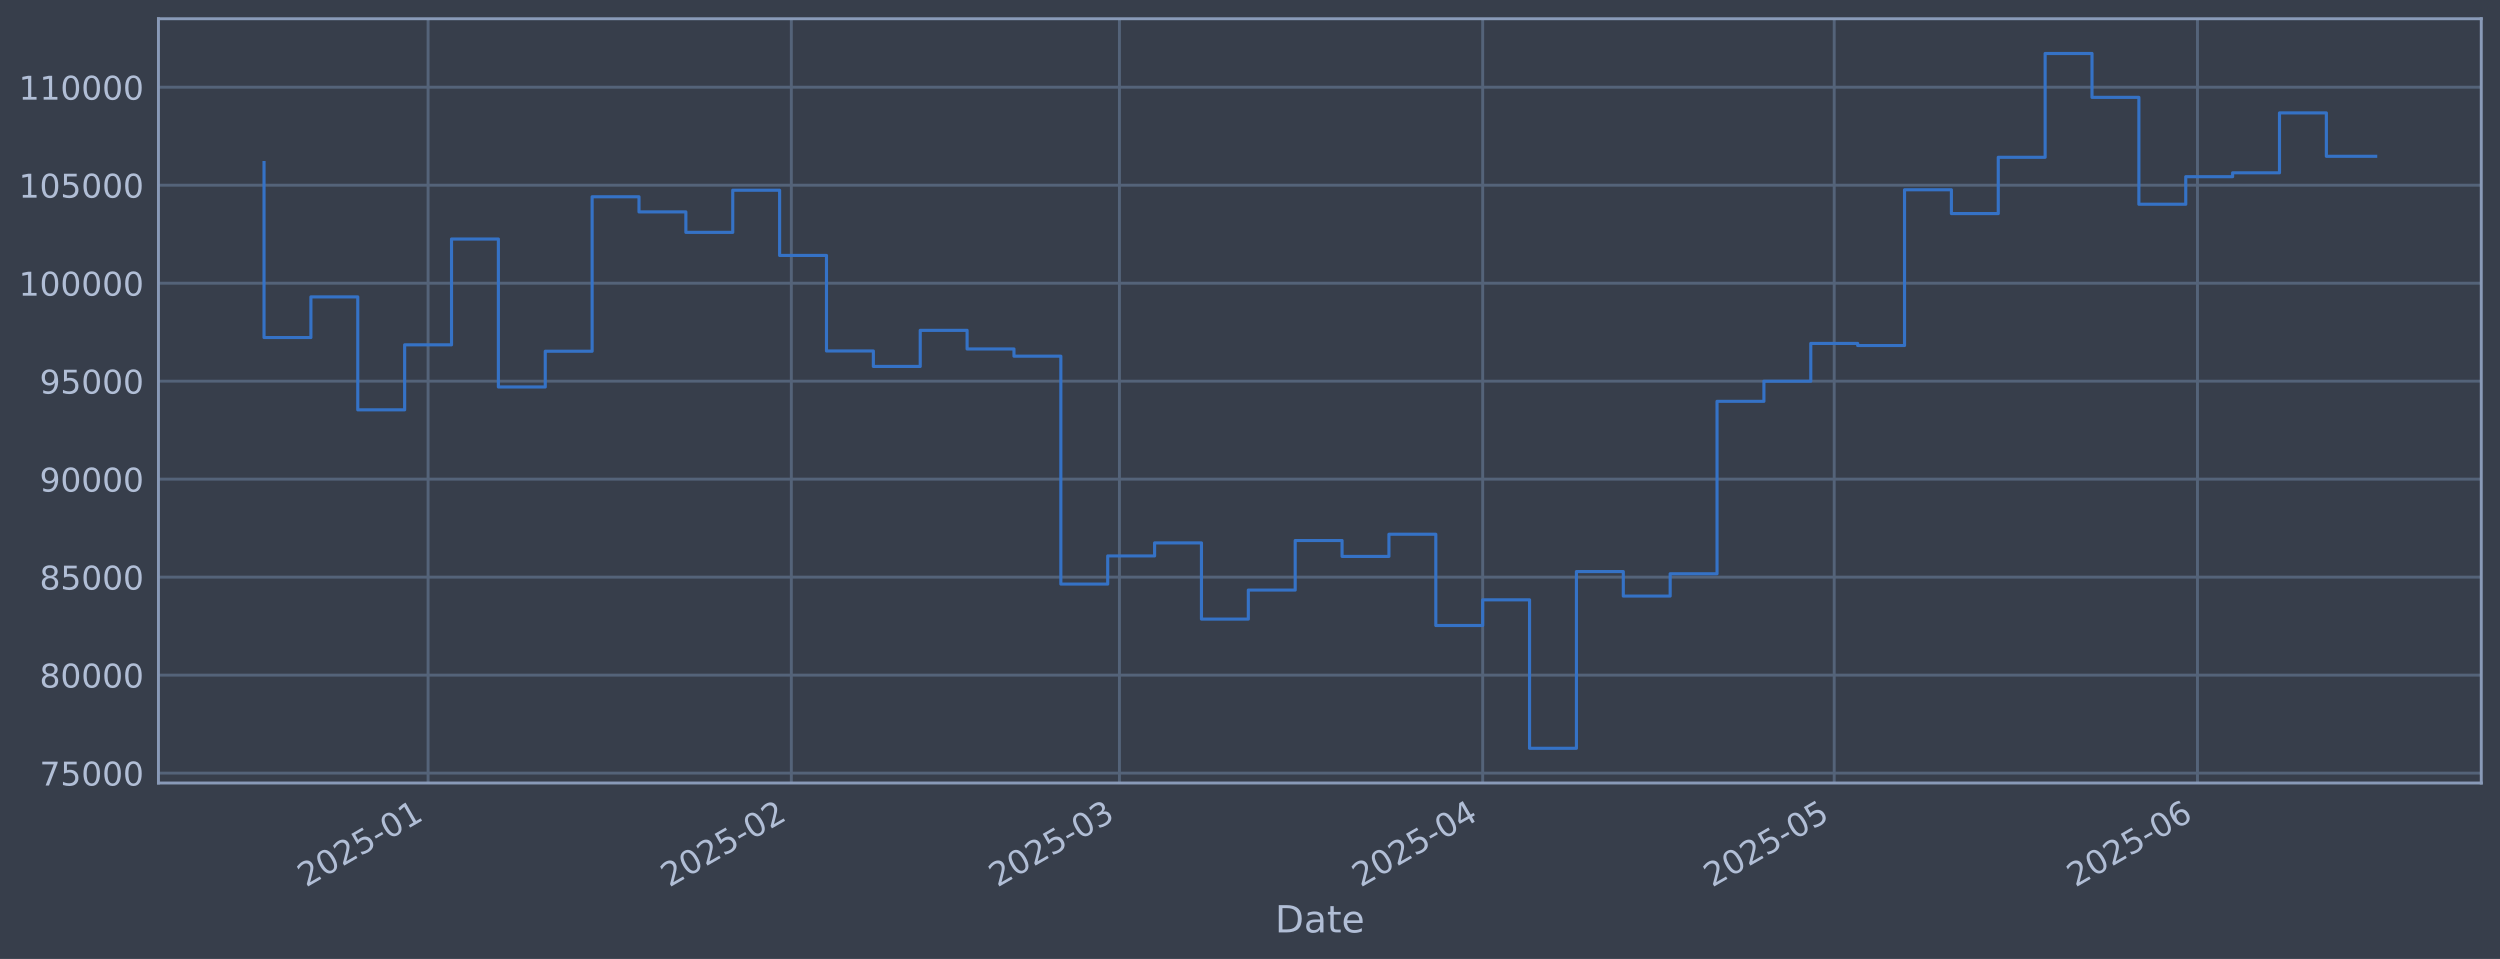
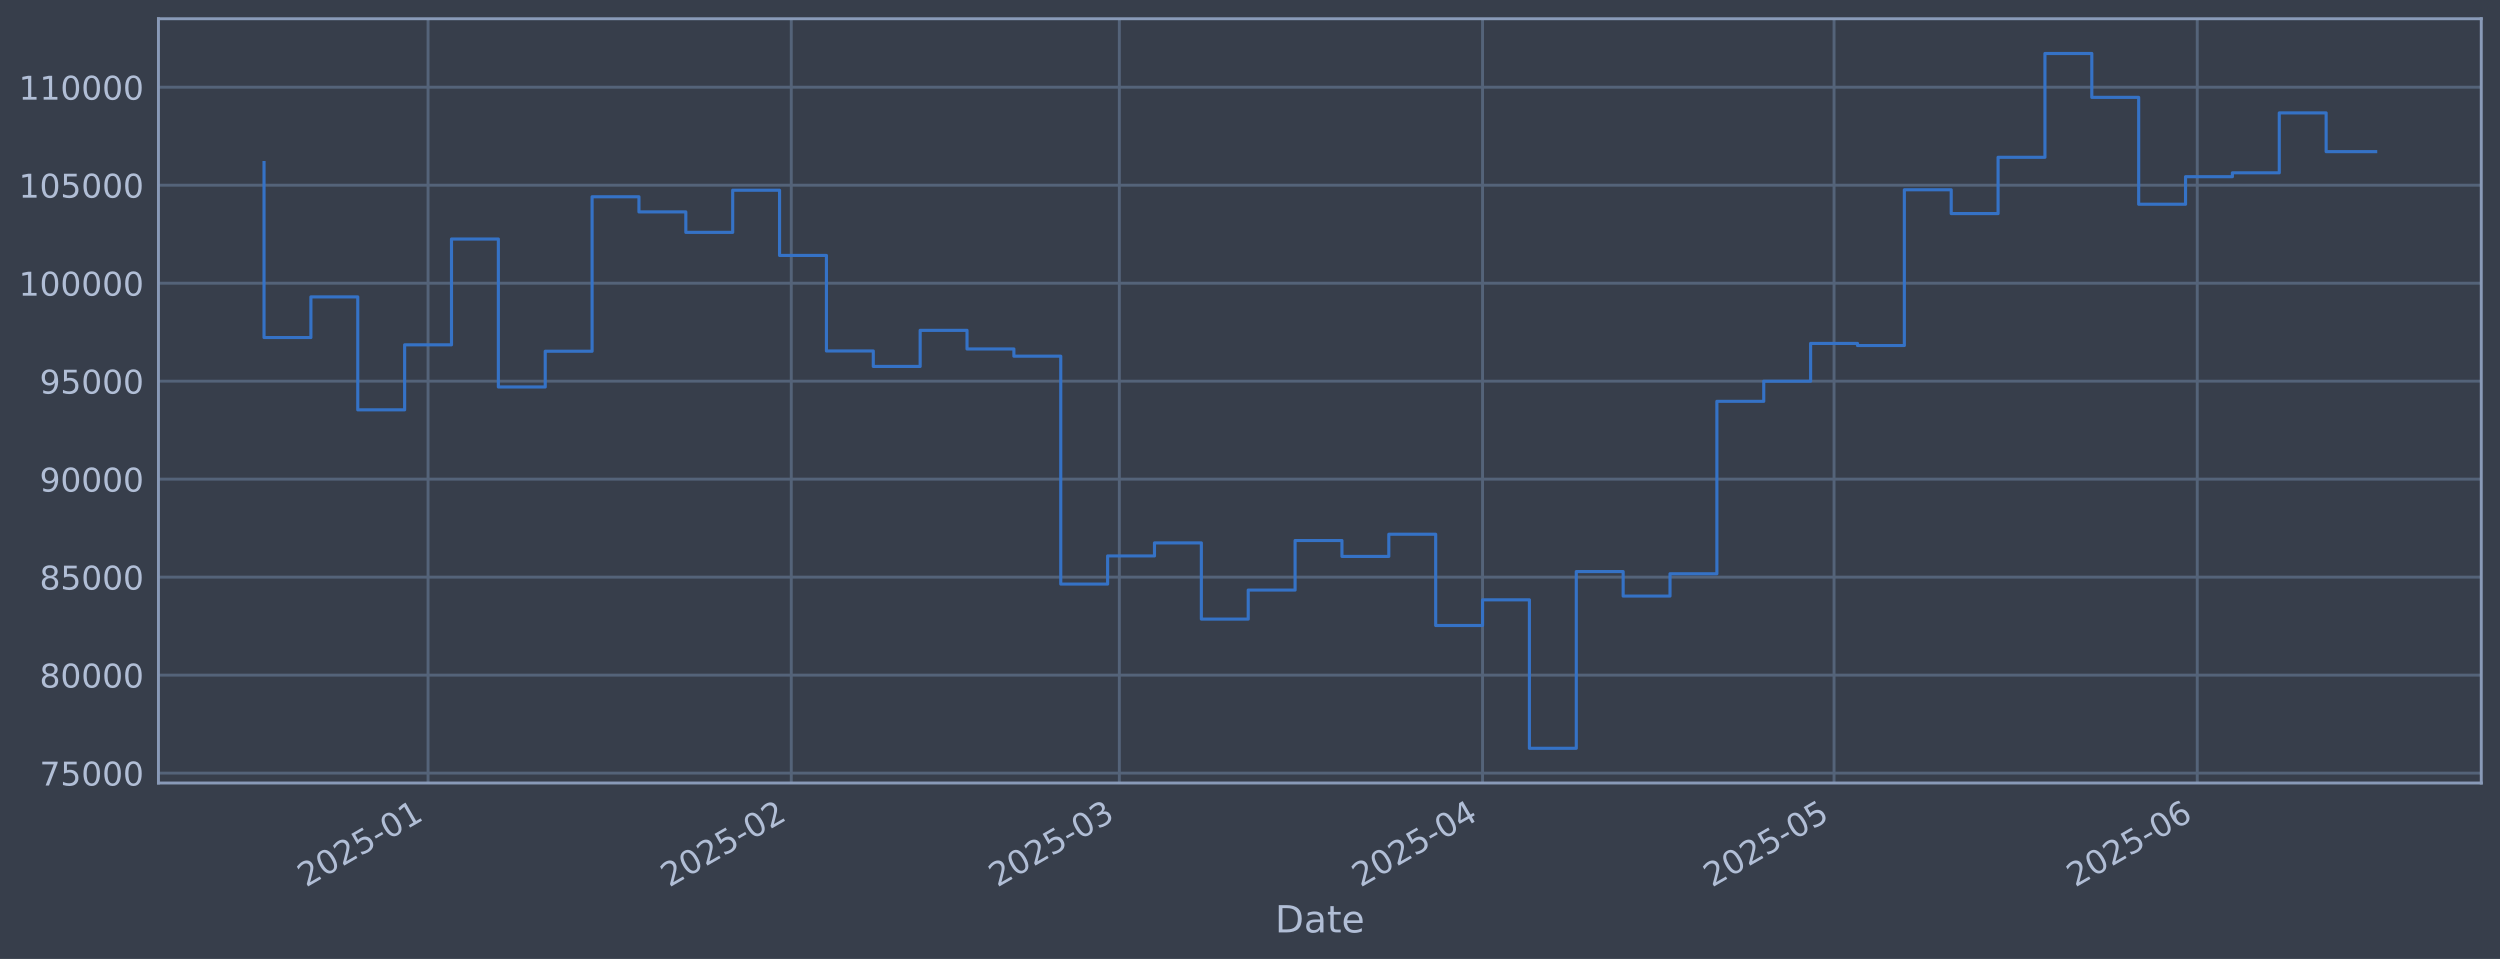
<svg xmlns="http://www.w3.org/2000/svg" xmlns:xlink="http://www.w3.org/1999/xlink" width="960.9pt" height="368.58pt" viewBox="0 0 960.9 368.58" version="1.1">
  <defs>
    <style type="text/css">*{stroke-linejoin: round; stroke-linecap: butt}</style>
  </defs>
  <g id="figure_1">
    <g id="patch_1">
      <path d="M 0 368.58  L 960.9 368.58  L 960.9 0  L 0 0  z " style="fill: #373e4b" />
    </g>
    <g id="axes_1">
      <g id="patch_2">
        <path d="M 60.901 300.96  L 953.701 300.96  L 953.701 7.2  L 60.901 7.2  z " style="fill: #373e4b" />
      </g>
      <g id="matplotlib.axis_1">
        <g id="xtick_1">
          <g id="line2d_1">
-             <path d="M 164.536 300.96  L 164.536 7.2  " clip-path="url(#pb9c16b6566)" style="fill: none; stroke: #546379; stroke-width: 1.12; stroke-linecap: square" />
+             <path d="M 164.529 300.96  L 164.529 7.2  " clip-path="url(#p22e8850f87)" style="fill: none; stroke: #546379; stroke-width: 1.12; stroke-linecap: square" />
          </g>
          <g id="line2d_2" />
          <g id="text_1">
-             <g style="fill: #b1bed6" transform="translate(117.633 341.1745) rotate(-30) scale(0.126 -0.126)">
+             <g style="fill: #b1bed6" transform="translate(117.6262 341.1745) rotate(-30) scale(0.126 -0.126)">
              <defs>
                <path id="DejaVuSans-32" d="M 1228 531  L 3431 531  L 3431 0  L 469 0  L 469 531  Q 828 903 1448 1529  Q 2069 2156 2228 2338  Q 2531 2678 2651 2914  Q 2772 3150 2772 3378  Q 2772 3750 2511 3984  Q 2250 4219 1831 4219  Q 1534 4219 1204 4116  Q 875 4013 500 3803  L 500 4441  Q 881 4594 1212 4672  Q 1544 4750 1819 4750  Q 2544 4750 2975 4387  Q 3406 4025 3406 3419  Q 3406 3131 3298 2873  Q 3191 2616 2906 2266  Q 2828 2175 2409 1742  Q 1991 1309 1228 531  z " transform="scale(0.015625)" />
                <path id="DejaVuSans-30" d="M 2034 4250  Q 1547 4250 1301 3770  Q 1056 3291 1056 2328  Q 1056 1369 1301 889  Q 1547 409 2034 409  Q 2525 409 2770 889  Q 3016 1369 3016 2328  Q 3016 3291 2770 3770  Q 2525 4250 2034 4250  z M 2034 4750  Q 2819 4750 3233 4129  Q 3647 3509 3647 2328  Q 3647 1150 3233 529  Q 2819 -91 2034 -91  Q 1250 -91 836 529  Q 422 1150 422 2328  Q 422 3509 836 4129  Q 1250 4750 2034 4750  z " transform="scale(0.015625)" />
                <path id="DejaVuSans-35" d="M 691 4666  L 3169 4666  L 3169 4134  L 1269 4134  L 1269 2991  Q 1406 3038 1543 3061  Q 1681 3084 1819 3084  Q 2600 3084 3056 2656  Q 3513 2228 3513 1497  Q 3513 744 3044 326  Q 2575 -91 1722 -91  Q 1428 -91 1123 -41  Q 819 9 494 109  L 494 744  Q 775 591 1075 516  Q 1375 441 1709 441  Q 2250 441 2565 725  Q 2881 1009 2881 1497  Q 2881 1984 2565 2268  Q 2250 2553 1709 2553  Q 1456 2553 1204 2497  Q 953 2441 691 2322  L 691 4666  z " transform="scale(0.015625)" />
                <path id="DejaVuSans-2d" d="M 313 2009  L 1997 2009  L 1997 1497  L 313 1497  L 313 2009  z " transform="scale(0.015625)" />
                <path id="DejaVuSans-31" d="M 794 531  L 1825 531  L 1825 4091  L 703 3866  L 703 4441  L 1819 4666  L 2450 4666  L 2450 531  L 3481 531  L 3481 0  L 794 0  L 794 531  z " transform="scale(0.015625)" />
              </defs>
              <use xlink:href="#DejaVuSans-32" />
              <use xlink:href="#DejaVuSans-30" transform="translate(63.62305 0)" />
              <use xlink:href="#DejaVuSans-32" transform="translate(127.2461 0)" />
              <use xlink:href="#DejaVuSans-35" transform="translate(190.8691 0)" />
              <use xlink:href="#DejaVuSans-2d" transform="translate(254.4922 0)" />
              <use xlink:href="#DejaVuSans-30" transform="translate(290.5762 0)" />
              <use xlink:href="#DejaVuSans-31" transform="translate(354.1992 0)" />
            </g>
          </g>
        </g>
        <g id="xtick_2">
          <g id="line2d_3">
-             <path d="M 304.156 300.96  L 304.156 7.2  " clip-path="url(#pb9c16b6566)" style="fill: none; stroke: #546379; stroke-width: 1.12; stroke-linecap: square" />
+             <path d="M 304.134 300.96  L 304.134 7.2  " clip-path="url(#p22e8850f87)" style="fill: none; stroke: #546379; stroke-width: 1.12; stroke-linecap: square" />
          </g>
          <g id="line2d_4" />
          <g id="text_2">
-             <g style="fill: #b1bed6" transform="translate(257.2526 341.1745) rotate(-30) scale(0.126 -0.126)">
+             <g style="fill: #b1bed6" transform="translate(257.2305 341.1745) rotate(-30) scale(0.126 -0.126)">
              <use xlink:href="#DejaVuSans-32" />
              <use xlink:href="#DejaVuSans-30" transform="translate(63.62305 0)" />
              <use xlink:href="#DejaVuSans-32" transform="translate(127.2461 0)" />
              <use xlink:href="#DejaVuSans-35" transform="translate(190.8691 0)" />
              <use xlink:href="#DejaVuSans-2d" transform="translate(254.4922 0)" />
              <use xlink:href="#DejaVuSans-30" transform="translate(290.5762 0)" />
              <use xlink:href="#DejaVuSans-32" transform="translate(354.1992 0)" />
            </g>
          </g>
        </g>
        <g id="xtick_3">
          <g id="line2d_5">
-             <path d="M 430.264 300.96  L 430.264 7.2  " clip-path="url(#pb9c16b6566)" style="fill: none; stroke: #546379; stroke-width: 1.12; stroke-linecap: square" />
+             <path d="M 430.228 300.96  L 430.228 7.2  " clip-path="url(#p22e8850f87)" style="fill: none; stroke: #546379; stroke-width: 1.12; stroke-linecap: square" />
          </g>
          <g id="line2d_6" />
          <g id="text_3">
-             <g style="fill: #b1bed6" transform="translate(383.3605 341.1745) rotate(-30) scale(0.126 -0.126)">
+             <g style="fill: #b1bed6" transform="translate(383.3248 341.1745) rotate(-30) scale(0.126 -0.126)">
              <defs>
                <path id="DejaVuSans-33" d="M 2597 2516  Q 3050 2419 3304 2112  Q 3559 1806 3559 1356  Q 3559 666 3084 287  Q 2609 -91 1734 -91  Q 1441 -91 1130 -33  Q 819 25 488 141  L 488 750  Q 750 597 1062 519  Q 1375 441 1716 441  Q 2309 441 2620 675  Q 2931 909 2931 1356  Q 2931 1769 2642 2001  Q 2353 2234 1838 2234  L 1294 2234  L 1294 2753  L 1863 2753  Q 2328 2753 2575 2939  Q 2822 3125 2822 3475  Q 2822 3834 2567 4026  Q 2313 4219 1838 4219  Q 1578 4219 1281 4162  Q 984 4106 628 3988  L 628 4550  Q 988 4650 1302 4700  Q 1616 4750 1894 4750  Q 2613 4750 3031 4423  Q 3450 4097 3450 3541  Q 3450 3153 3228 2886  Q 3006 2619 2597 2516  z " transform="scale(0.015625)" />
              </defs>
              <use xlink:href="#DejaVuSans-32" />
              <use xlink:href="#DejaVuSans-30" transform="translate(63.62305 0)" />
              <use xlink:href="#DejaVuSans-32" transform="translate(127.2461 0)" />
              <use xlink:href="#DejaVuSans-35" transform="translate(190.8691 0)" />
              <use xlink:href="#DejaVuSans-2d" transform="translate(254.4922 0)" />
              <use xlink:href="#DejaVuSans-30" transform="translate(290.5762 0)" />
              <use xlink:href="#DejaVuSans-33" transform="translate(354.1992 0)" />
            </g>
          </g>
        </g>
        <g id="xtick_4">
          <g id="line2d_7">
-             <path d="M 569.883 300.96  L 569.883 7.2  " clip-path="url(#pb9c16b6566)" style="fill: none; stroke: #546379; stroke-width: 1.12; stroke-linecap: square" />
+             <path d="M 569.832 300.96  L 569.832 7.2  " clip-path="url(#p22e8850f87)" style="fill: none; stroke: #546379; stroke-width: 1.12; stroke-linecap: square" />
          </g>
          <g id="line2d_8" />
          <g id="text_4">
-             <g style="fill: #b1bed6" transform="translate(522.98 341.1745) rotate(-30) scale(0.126 -0.126)">
+             <g style="fill: #b1bed6" transform="translate(522.9292 341.1745) rotate(-30) scale(0.126 -0.126)">
              <defs>
                <path id="DejaVuSans-34" d="M 2419 4116  L 825 1625  L 2419 1625  L 2419 4116  z M 2253 4666  L 3047 4666  L 3047 1625  L 3713 1625  L 3713 1100  L 3047 1100  L 3047 0  L 2419 0  L 2419 1100  L 313 1100  L 313 1709  L 2253 4666  z " transform="scale(0.015625)" />
              </defs>
              <use xlink:href="#DejaVuSans-32" />
              <use xlink:href="#DejaVuSans-30" transform="translate(63.62305 0)" />
              <use xlink:href="#DejaVuSans-32" transform="translate(127.2461 0)" />
              <use xlink:href="#DejaVuSans-35" transform="translate(190.8691 0)" />
              <use xlink:href="#DejaVuSans-2d" transform="translate(254.4922 0)" />
              <use xlink:href="#DejaVuSans-30" transform="translate(290.5762 0)" />
              <use xlink:href="#DejaVuSans-34" transform="translate(354.1992 0)" />
            </g>
          </g>
        </g>
        <g id="xtick_5">
          <g id="line2d_9">
-             <path d="M 704.999 300.96  L 704.999 7.2  " clip-path="url(#pb9c16b6566)" style="fill: none; stroke: #546379; stroke-width: 1.12; stroke-linecap: square" />
+             <path d="M 704.933 300.96  L 704.933 7.2  " clip-path="url(#p22e8850f87)" style="fill: none; stroke: #546379; stroke-width: 1.12; stroke-linecap: square" />
          </g>
          <g id="line2d_10" />
          <g id="text_5">
-             <g style="fill: #b1bed6" transform="translate(658.0957 341.1745) rotate(-30) scale(0.126 -0.126)">
+             <g style="fill: #b1bed6" transform="translate(658.0302 341.1745) rotate(-30) scale(0.126 -0.126)">
              <use xlink:href="#DejaVuSans-32" />
              <use xlink:href="#DejaVuSans-30" transform="translate(63.62305 0)" />
              <use xlink:href="#DejaVuSans-32" transform="translate(127.2461 0)" />
              <use xlink:href="#DejaVuSans-35" transform="translate(190.8691 0)" />
              <use xlink:href="#DejaVuSans-2d" transform="translate(254.4922 0)" />
              <use xlink:href="#DejaVuSans-30" transform="translate(290.5762 0)" />
              <use xlink:href="#DejaVuSans-35" transform="translate(354.1992 0)" />
            </g>
          </g>
        </g>
        <g id="xtick_6">
          <g id="line2d_11">
-             <path d="M 844.619 300.96  L 844.619 7.2  " clip-path="url(#pb9c16b6566)" style="fill: none; stroke: #546379; stroke-width: 1.12; stroke-linecap: square" />
+             <path d="M 844.538 300.96  L 844.538 7.2  " clip-path="url(#p22e8850f87)" style="fill: none; stroke: #546379; stroke-width: 1.12; stroke-linecap: square" />
          </g>
          <g id="line2d_12" />
          <g id="text_6">
-             <g style="fill: #b1bed6" transform="translate(797.7152 341.1745) rotate(-30) scale(0.126 -0.126)">
+             <g style="fill: #b1bed6" transform="translate(797.6345 341.1745) rotate(-30) scale(0.126 -0.126)">
              <defs>
                <path id="DejaVuSans-36" d="M 2113 2584  Q 1688 2584 1439 2293  Q 1191 2003 1191 1497  Q 1191 994 1439 701  Q 1688 409 2113 409  Q 2538 409 2786 701  Q 3034 994 3034 1497  Q 3034 2003 2786 2293  Q 2538 2584 2113 2584  z M 3366 4563  L 3366 3988  Q 3128 4100 2886 4159  Q 2644 4219 2406 4219  Q 1781 4219 1451 3797  Q 1122 3375 1075 2522  Q 1259 2794 1537 2939  Q 1816 3084 2150 3084  Q 2853 3084 3261 2657  Q 3669 2231 3669 1497  Q 3669 778 3244 343  Q 2819 -91 2113 -91  Q 1303 -91 875 529  Q 447 1150 447 2328  Q 447 3434 972 4092  Q 1497 4750 2381 4750  Q 2619 4750 2861 4703  Q 3103 4656 3366 4563  z " transform="scale(0.015625)" />
              </defs>
              <use xlink:href="#DejaVuSans-32" />
              <use xlink:href="#DejaVuSans-30" transform="translate(63.62305 0)" />
              <use xlink:href="#DejaVuSans-32" transform="translate(127.2461 0)" />
              <use xlink:href="#DejaVuSans-35" transform="translate(190.8691 0)" />
              <use xlink:href="#DejaVuSans-2d" transform="translate(254.4922 0)" />
              <use xlink:href="#DejaVuSans-30" transform="translate(290.5762 0)" />
              <use xlink:href="#DejaVuSans-36" transform="translate(354.1992 0)" />
            </g>
          </g>
        </g>
        <g id="text_7">
          <g style="fill: #b1bed6" transform="translate(490.0914 358.3856) scale(0.144 -0.144)">
            <defs>
              <path id="DejaVuSans-44" d="M 1259 4147  L 1259 519  L 2022 519  Q 2988 519 3436 956  Q 3884 1394 3884 2338  Q 3884 3275 3436 3711  Q 2988 4147 2022 4147  L 1259 4147  z M 628 4666  L 1925 4666  Q 3281 4666 3915 4102  Q 4550 3538 4550 2338  Q 4550 1131 3912 565  Q 3275 0 1925 0  L 628 0  L 628 4666  z " transform="scale(0.015625)" />
              <path id="DejaVuSans-61" d="M 2194 1759  Q 1497 1759 1228 1600  Q 959 1441 959 1056  Q 959 750 1161 570  Q 1363 391 1709 391  Q 2188 391 2477 730  Q 2766 1069 2766 1631  L 2766 1759  L 2194 1759  z M 3341 1997  L 3341 0  L 2766 0  L 2766 531  Q 2569 213 2275 61  Q 1981 -91 1556 -91  Q 1019 -91 701 211  Q 384 513 384 1019  Q 384 1609 779 1909  Q 1175 2209 1959 2209  L 2766 2209  L 2766 2266  Q 2766 2663 2505 2880  Q 2244 3097 1772 3097  Q 1472 3097 1187 3025  Q 903 2953 641 2809  L 641 3341  Q 956 3463 1253 3523  Q 1550 3584 1831 3584  Q 2591 3584 2966 3190  Q 3341 2797 3341 1997  z " transform="scale(0.015625)" />
              <path id="DejaVuSans-74" d="M 1172 4494  L 1172 3500  L 2356 3500  L 2356 3053  L 1172 3053  L 1172 1153  Q 1172 725 1289 603  Q 1406 481 1766 481  L 2356 481  L 2356 0  L 1766 0  Q 1100 0 847 248  Q 594 497 594 1153  L 594 3053  L 172 3053  L 172 3500  L 594 3500  L 594 4494  L 1172 4494  z " transform="scale(0.015625)" />
              <path id="DejaVuSans-65" d="M 3597 1894  L 3597 1613  L 953 1613  Q 991 1019 1311 708  Q 1631 397 2203 397  Q 2534 397 2845 478  Q 3156 559 3463 722  L 3463 178  Q 3153 47 2828 -22  Q 2503 -91 2169 -91  Q 1331 -91 842 396  Q 353 884 353 1716  Q 353 2575 817 3079  Q 1281 3584 2069 3584  Q 2775 3584 3186 3129  Q 3597 2675 3597 1894  z M 3022 2063  Q 3016 2534 2758 2815  Q 2500 3097 2075 3097  Q 1594 3097 1305 2825  Q 1016 2553 972 2059  L 3022 2063  z " transform="scale(0.015625)" />
            </defs>
            <use xlink:href="#DejaVuSans-44" />
            <use xlink:href="#DejaVuSans-61" transform="translate(77.00195 0)" />
            <use xlink:href="#DejaVuSans-74" transform="translate(138.2812 0)" />
            <use xlink:href="#DejaVuSans-65" transform="translate(177.4902 0)" />
          </g>
        </g>
      </g>
      <g id="matplotlib.axis_2">
        <g id="ytick_1">
          <g id="line2d_13">
-             <path d="M 60.901 297.147  L 953.701 297.147  " clip-path="url(#pb9c16b6566)" style="fill: none; stroke: #546379; stroke-width: 1.12; stroke-linecap: square" />
+             <path d="M 60.901 297.147  L 953.701 297.147  " clip-path="url(#p22e8850f87)" style="fill: none; stroke: #546379; stroke-width: 1.12; stroke-linecap: square" />
          </g>
          <g id="line2d_14" />
          <g id="text_8">
            <g style="fill: #b1bed6" transform="translate(15.21675 301.9342) scale(0.126 -0.126)">
              <defs>
                <path id="DejaVuSans-37" d="M 525 4666  L 3525 4666  L 3525 4397  L 1831 0  L 1172 0  L 2766 4134  L 525 4134  L 525 4666  z " transform="scale(0.015625)" />
              </defs>
              <use xlink:href="#DejaVuSans-37" />
              <use xlink:href="#DejaVuSans-35" transform="translate(63.62305 0)" />
              <use xlink:href="#DejaVuSans-30" transform="translate(127.2461 0)" />
              <use xlink:href="#DejaVuSans-30" transform="translate(190.8691 0)" />
              <use xlink:href="#DejaVuSans-30" transform="translate(254.4922 0)" />
            </g>
          </g>
        </g>
        <g id="ytick_2">
          <g id="line2d_15">
-             <path d="M 60.901 259.487  L 953.701 259.487  " clip-path="url(#pb9c16b6566)" style="fill: none; stroke: #546379; stroke-width: 1.12; stroke-linecap: square" />
+             <path d="M 60.901 259.487  L 953.701 259.487  " clip-path="url(#p22e8850f87)" style="fill: none; stroke: #546379; stroke-width: 1.12; stroke-linecap: square" />
          </g>
          <g id="line2d_16" />
          <g id="text_9">
            <g style="fill: #b1bed6" transform="translate(15.21675 264.2738) scale(0.126 -0.126)">
              <defs>
                <path id="DejaVuSans-38" d="M 2034 2216  Q 1584 2216 1326 1975  Q 1069 1734 1069 1313  Q 1069 891 1326 650  Q 1584 409 2034 409  Q 2484 409 2743 651  Q 3003 894 3003 1313  Q 3003 1734 2745 1975  Q 2488 2216 2034 2216  z M 1403 2484  Q 997 2584 770 2862  Q 544 3141 544 3541  Q 544 4100 942 4425  Q 1341 4750 2034 4750  Q 2731 4750 3128 4425  Q 3525 4100 3525 3541  Q 3525 3141 3298 2862  Q 3072 2584 2669 2484  Q 3125 2378 3379 2068  Q 3634 1759 3634 1313  Q 3634 634 3220 271  Q 2806 -91 2034 -91  Q 1263 -91 848 271  Q 434 634 434 1313  Q 434 1759 690 2068  Q 947 2378 1403 2484  z M 1172 3481  Q 1172 3119 1398 2916  Q 1625 2713 2034 2713  Q 2441 2713 2670 2916  Q 2900 3119 2900 3481  Q 2900 3844 2670 4047  Q 2441 4250 2034 4250  Q 1625 4250 1398 4047  Q 1172 3844 1172 3481  z " transform="scale(0.015625)" />
              </defs>
              <use xlink:href="#DejaVuSans-38" />
              <use xlink:href="#DejaVuSans-30" transform="translate(63.62305 0)" />
              <use xlink:href="#DejaVuSans-30" transform="translate(127.2461 0)" />
              <use xlink:href="#DejaVuSans-30" transform="translate(190.8691 0)" />
              <use xlink:href="#DejaVuSans-30" transform="translate(254.4922 0)" />
            </g>
          </g>
        </g>
        <g id="ytick_3">
          <g id="line2d_17">
-             <path d="M 60.901 221.826  L 953.701 221.826  " clip-path="url(#pb9c16b6566)" style="fill: none; stroke: #546379; stroke-width: 1.12; stroke-linecap: square" />
+             <path d="M 60.901 221.826  L 953.701 221.826  " clip-path="url(#p22e8850f87)" style="fill: none; stroke: #546379; stroke-width: 1.12; stroke-linecap: square" />
          </g>
          <g id="line2d_18" />
          <g id="text_10">
            <g style="fill: #b1bed6" transform="translate(15.21675 226.6134) scale(0.126 -0.126)">
              <use xlink:href="#DejaVuSans-38" />
              <use xlink:href="#DejaVuSans-35" transform="translate(63.62305 0)" />
              <use xlink:href="#DejaVuSans-30" transform="translate(127.2461 0)" />
              <use xlink:href="#DejaVuSans-30" transform="translate(190.8691 0)" />
              <use xlink:href="#DejaVuSans-30" transform="translate(254.4922 0)" />
            </g>
          </g>
        </g>
        <g id="ytick_4">
          <g id="line2d_19">
-             <path d="M 60.901 184.166  L 953.701 184.166  " clip-path="url(#pb9c16b6566)" style="fill: none; stroke: #546379; stroke-width: 1.12; stroke-linecap: square" />
+             <path d="M 60.901 184.166  L 953.701 184.166  " clip-path="url(#p22e8850f87)" style="fill: none; stroke: #546379; stroke-width: 1.12; stroke-linecap: square" />
          </g>
          <g id="line2d_20" />
          <g id="text_11">
            <g style="fill: #b1bed6" transform="translate(15.21675 188.953) scale(0.126 -0.126)">
              <defs>
                <path id="DejaVuSans-39" d="M 703 97  L 703 672  Q 941 559 1184 500  Q 1428 441 1663 441  Q 2288 441 2617 861  Q 2947 1281 2994 2138  Q 2813 1869 2534 1725  Q 2256 1581 1919 1581  Q 1219 1581 811 2004  Q 403 2428 403 3163  Q 403 3881 828 4315  Q 1253 4750 1959 4750  Q 2769 4750 3195 4129  Q 3622 3509 3622 2328  Q 3622 1225 3098 567  Q 2575 -91 1691 -91  Q 1453 -91 1209 -44  Q 966 3 703 97  z M 1959 2075  Q 2384 2075 2632 2365  Q 2881 2656 2881 3163  Q 2881 3666 2632 3958  Q 2384 4250 1959 4250  Q 1534 4250 1286 3958  Q 1038 3666 1038 3163  Q 1038 2656 1286 2365  Q 1534 2075 1959 2075  z " transform="scale(0.015625)" />
              </defs>
              <use xlink:href="#DejaVuSans-39" />
              <use xlink:href="#DejaVuSans-30" transform="translate(63.62305 0)" />
              <use xlink:href="#DejaVuSans-30" transform="translate(127.2461 0)" />
              <use xlink:href="#DejaVuSans-30" transform="translate(190.8691 0)" />
              <use xlink:href="#DejaVuSans-30" transform="translate(254.4922 0)" />
            </g>
          </g>
        </g>
        <g id="ytick_5">
          <g id="line2d_21">
-             <path d="M 60.901 146.506  L 953.701 146.506  " clip-path="url(#pb9c16b6566)" style="fill: none; stroke: #546379; stroke-width: 1.12; stroke-linecap: square" />
+             <path d="M 60.901 146.506  L 953.701 146.506  " clip-path="url(#p22e8850f87)" style="fill: none; stroke: #546379; stroke-width: 1.12; stroke-linecap: square" />
          </g>
          <g id="line2d_22" />
          <g id="text_12">
            <g style="fill: #b1bed6" transform="translate(15.21675 151.2926) scale(0.126 -0.126)">
              <use xlink:href="#DejaVuSans-39" />
              <use xlink:href="#DejaVuSans-35" transform="translate(63.62305 0)" />
              <use xlink:href="#DejaVuSans-30" transform="translate(127.2461 0)" />
              <use xlink:href="#DejaVuSans-30" transform="translate(190.8691 0)" />
              <use xlink:href="#DejaVuSans-30" transform="translate(254.4922 0)" />
            </g>
          </g>
        </g>
        <g id="ytick_6">
          <g id="line2d_23">
-             <path d="M 60.901 108.845  L 953.701 108.845  " clip-path="url(#pb9c16b6566)" style="fill: none; stroke: #546379; stroke-width: 1.12; stroke-linecap: square" />
+             <path d="M 60.901 108.845  L 953.701 108.845  " clip-path="url(#p22e8850f87)" style="fill: none; stroke: #546379; stroke-width: 1.12; stroke-linecap: square" />
          </g>
          <g id="line2d_24" />
          <g id="text_13">
            <g style="fill: #b1bed6" transform="translate(7.2 113.6322) scale(0.126 -0.126)">
              <use xlink:href="#DejaVuSans-31" />
              <use xlink:href="#DejaVuSans-30" transform="translate(63.62305 0)" />
              <use xlink:href="#DejaVuSans-30" transform="translate(127.2461 0)" />
              <use xlink:href="#DejaVuSans-30" transform="translate(190.8691 0)" />
              <use xlink:href="#DejaVuSans-30" transform="translate(254.4922 0)" />
              <use xlink:href="#DejaVuSans-30" transform="translate(318.1152 0)" />
            </g>
          </g>
        </g>
        <g id="ytick_7">
          <g id="line2d_25">
-             <path d="M 60.901 71.185  L 953.701 71.185  " clip-path="url(#pb9c16b6566)" style="fill: none; stroke: #546379; stroke-width: 1.12; stroke-linecap: square" />
+             <path d="M 60.901 71.185  L 953.701 71.185  " clip-path="url(#p22e8850f87)" style="fill: none; stroke: #546379; stroke-width: 1.12; stroke-linecap: square" />
          </g>
          <g id="line2d_26" />
          <g id="text_14">
            <g style="fill: #b1bed6" transform="translate(7.2 75.97181) scale(0.126 -0.126)">
              <use xlink:href="#DejaVuSans-31" />
              <use xlink:href="#DejaVuSans-30" transform="translate(63.62305 0)" />
              <use xlink:href="#DejaVuSans-35" transform="translate(127.2461 0)" />
              <use xlink:href="#DejaVuSans-30" transform="translate(190.8691 0)" />
              <use xlink:href="#DejaVuSans-30" transform="translate(254.4922 0)" />
              <use xlink:href="#DejaVuSans-30" transform="translate(318.1152 0)" />
            </g>
          </g>
        </g>
        <g id="ytick_8">
          <g id="line2d_27">
-             <path d="M 60.901 33.524  L 953.701 33.524  " clip-path="url(#pb9c16b6566)" style="fill: none; stroke: #546379; stroke-width: 1.12; stroke-linecap: square" />
+             <path d="M 60.901 33.524  L 953.701 33.524  " clip-path="url(#p22e8850f87)" style="fill: none; stroke: #546379; stroke-width: 1.12; stroke-linecap: square" />
          </g>
          <g id="line2d_28" />
          <g id="text_15">
            <g style="fill: #b1bed6" transform="translate(7.2 38.31141) scale(0.126 -0.126)">
              <use xlink:href="#DejaVuSans-31" />
              <use xlink:href="#DejaVuSans-31" transform="translate(63.62305 0)" />
              <use xlink:href="#DejaVuSans-30" transform="translate(127.2461 0)" />
              <use xlink:href="#DejaVuSans-30" transform="translate(190.8691 0)" />
              <use xlink:href="#DejaVuSans-30" transform="translate(254.4922 0)" />
              <use xlink:href="#DejaVuSans-30" transform="translate(318.1152 0)" />
            </g>
          </g>
        </g>
      </g>
      <g id="line2d_29">
-         <path d="M 101.482 62.478  L 101.482 129.735  L 119.498 129.735  L 119.498 114.117  L 137.513 114.117  L 137.513 157.529  L 155.529 157.529  L 155.529 132.544  L 173.544 132.544  L 173.544 91.873  L 191.559 91.873  L 191.559 148.745  L 209.575 148.745  L 209.575 135.003  L 227.59 135.003  L 227.59 75.637  L 245.606 75.637  L 245.606 81.451  L 263.621 81.451  L 263.621 89.317  L 281.637 89.317  L 281.637 73.113  L 299.652 73.113  L 299.652 98.189  L 317.667 98.189  L 317.667 134.901  L 335.683 134.901  L 335.683 140.841  L 353.698 140.841  L 353.698 126.97  L 371.714 126.97  L 371.714 134.132  L 389.729 134.132  L 389.729 136.904  L 407.745 136.904  L 407.745 224.494  L 425.76 224.494  L 425.76 213.678  L 443.775 213.678  L 443.775 208.679  L 461.791 208.679  L 461.791 237.95  L 479.806 237.95  L 479.806 226.8  L 497.822 226.8  L 497.822 207.76  L 515.837 207.76  L 515.837 213.864  L 533.852 213.864  L 533.852 205.348  L 551.868 205.348  L 551.868 240.422  L 569.883 240.422  L 569.883 230.548  L 587.899 230.548  L 587.899 287.607  L 605.914 287.607  L 605.914 219.693  L 623.93 219.693  L 623.93 229.105  L 641.945 229.105  L 641.945 220.526  L 659.96 220.526  L 659.96 154.258  L 677.976 154.258  L 677.976 146.519  L 695.991 146.519  L 695.991 131.991  L 714.007 131.991  L 714.007 132.809  L 732.022 132.809  L 732.022 72.945  L 750.038 72.945  L 750.038 82.09  L 768.053 82.09  L 768.053 60.453  L 786.068 60.453  L 786.068 20.553  L 804.084 20.553  L 804.084 37.431  L 822.099 37.431  L 822.099 78.508  L 840.115 78.508  L 840.115 67.912  L 858.13 67.912  L 858.13 66.417  L 876.146 66.417  L 876.146 43.403  L 894.161 43.403  L 894.161 60.077  L 913.119 60.077  " clip-path="url(#pb9c16b6566)" style="fill: none; stroke: #3572c6; stroke-width: 1.2; stroke-linecap: square" />
+         <path d="M 101.482 62.478  L 101.482 129.735  L 119.496 129.735  L 119.496 114.117  L 137.509 114.117  L 137.509 157.529  L 155.523 157.529  L 155.523 132.544  L 173.536 132.544  L 173.536 91.873  L 191.55 91.873  L 191.55 148.745  L 209.563 148.745  L 209.563 135.003  L 227.577 135.003  L 227.577 75.637  L 245.59 75.637  L 245.59 81.451  L 263.604 81.451  L 263.604 89.317  L 281.617 89.317  L 281.617 73.113  L 299.63 73.113  L 299.63 98.189  L 317.644 98.189  L 317.644 134.901  L 335.657 134.901  L 335.657 140.841  L 353.671 140.841  L 353.671 126.97  L 371.684 126.97  L 371.684 134.132  L 389.698 134.132  L 389.698 136.904  L 407.711 136.904  L 407.711 224.494  L 425.725 224.494  L 425.725 213.678  L 443.738 213.678  L 443.738 208.679  L 461.752 208.679  L 461.752 237.95  L 479.765 237.95  L 479.765 226.8  L 497.779 226.8  L 497.779 207.76  L 515.792 207.76  L 515.792 213.864  L 533.806 213.864  L 533.806 205.348  L 551.819 205.348  L 551.819 240.422  L 569.832 240.422  L 569.832 230.548  L 587.846 230.548  L 587.846 287.607  L 605.859 287.607  L 605.859 219.693  L 623.873 219.693  L 623.873 229.105  L 641.886 229.105  L 641.886 220.526  L 659.9 220.526  L 659.9 154.258  L 677.913 154.258  L 677.913 146.519  L 695.927 146.519  L 695.927 131.991  L 713.94 131.991  L 713.94 132.809  L 731.954 132.809  L 731.954 72.945  L 749.967 72.945  L 749.967 82.09  L 767.981 82.09  L 767.981 60.453  L 785.994 60.453  L 785.994 20.553  L 804.007 20.553  L 804.007 37.431  L 822.021 37.431  L 822.021 78.508  L 840.034 78.508  L 840.034 67.912  L 858.048 67.912  L 858.048 66.417  L 876.061 66.417  L 876.061 43.403  L 894.075 43.403  L 894.075 58.291  L 913.119 58.291  " clip-path="url(#p22e8850f87)" style="fill: none; stroke: #3572c6; stroke-width: 1.2; stroke-linecap: square" />
      </g>
      <g id="patch_3">
        <path d="M 60.901 300.96  L 60.901 7.2  " style="fill: none; stroke: #899ab8; stroke-width: 1.12; stroke-linejoin: miter; stroke-linecap: square" />
      </g>
      <g id="patch_4">
        <path d="M 953.701 300.96  L 953.701 7.2  " style="fill: none; stroke: #899ab8; stroke-width: 1.12; stroke-linejoin: miter; stroke-linecap: square" />
      </g>
      <g id="patch_5">
        <path d="M 60.901 300.96  L 953.701 300.96  " style="fill: none; stroke: #899ab8; stroke-width: 1.12; stroke-linejoin: miter; stroke-linecap: square" />
      </g>
      <g id="patch_6">
        <path d="M 60.901 7.2  L 953.701 7.2  " style="fill: none; stroke: #899ab8; stroke-width: 1.12; stroke-linejoin: miter; stroke-linecap: square" />
      </g>
    </g>
  </g>
  <defs>
-     <clipPath id="pb9c16b6566">
+     <clipPath id="p22e8850f87">
      <rect x="60.901" y="7.2" width="892.8" height="293.76" />
    </clipPath>
  </defs>
</svg>
